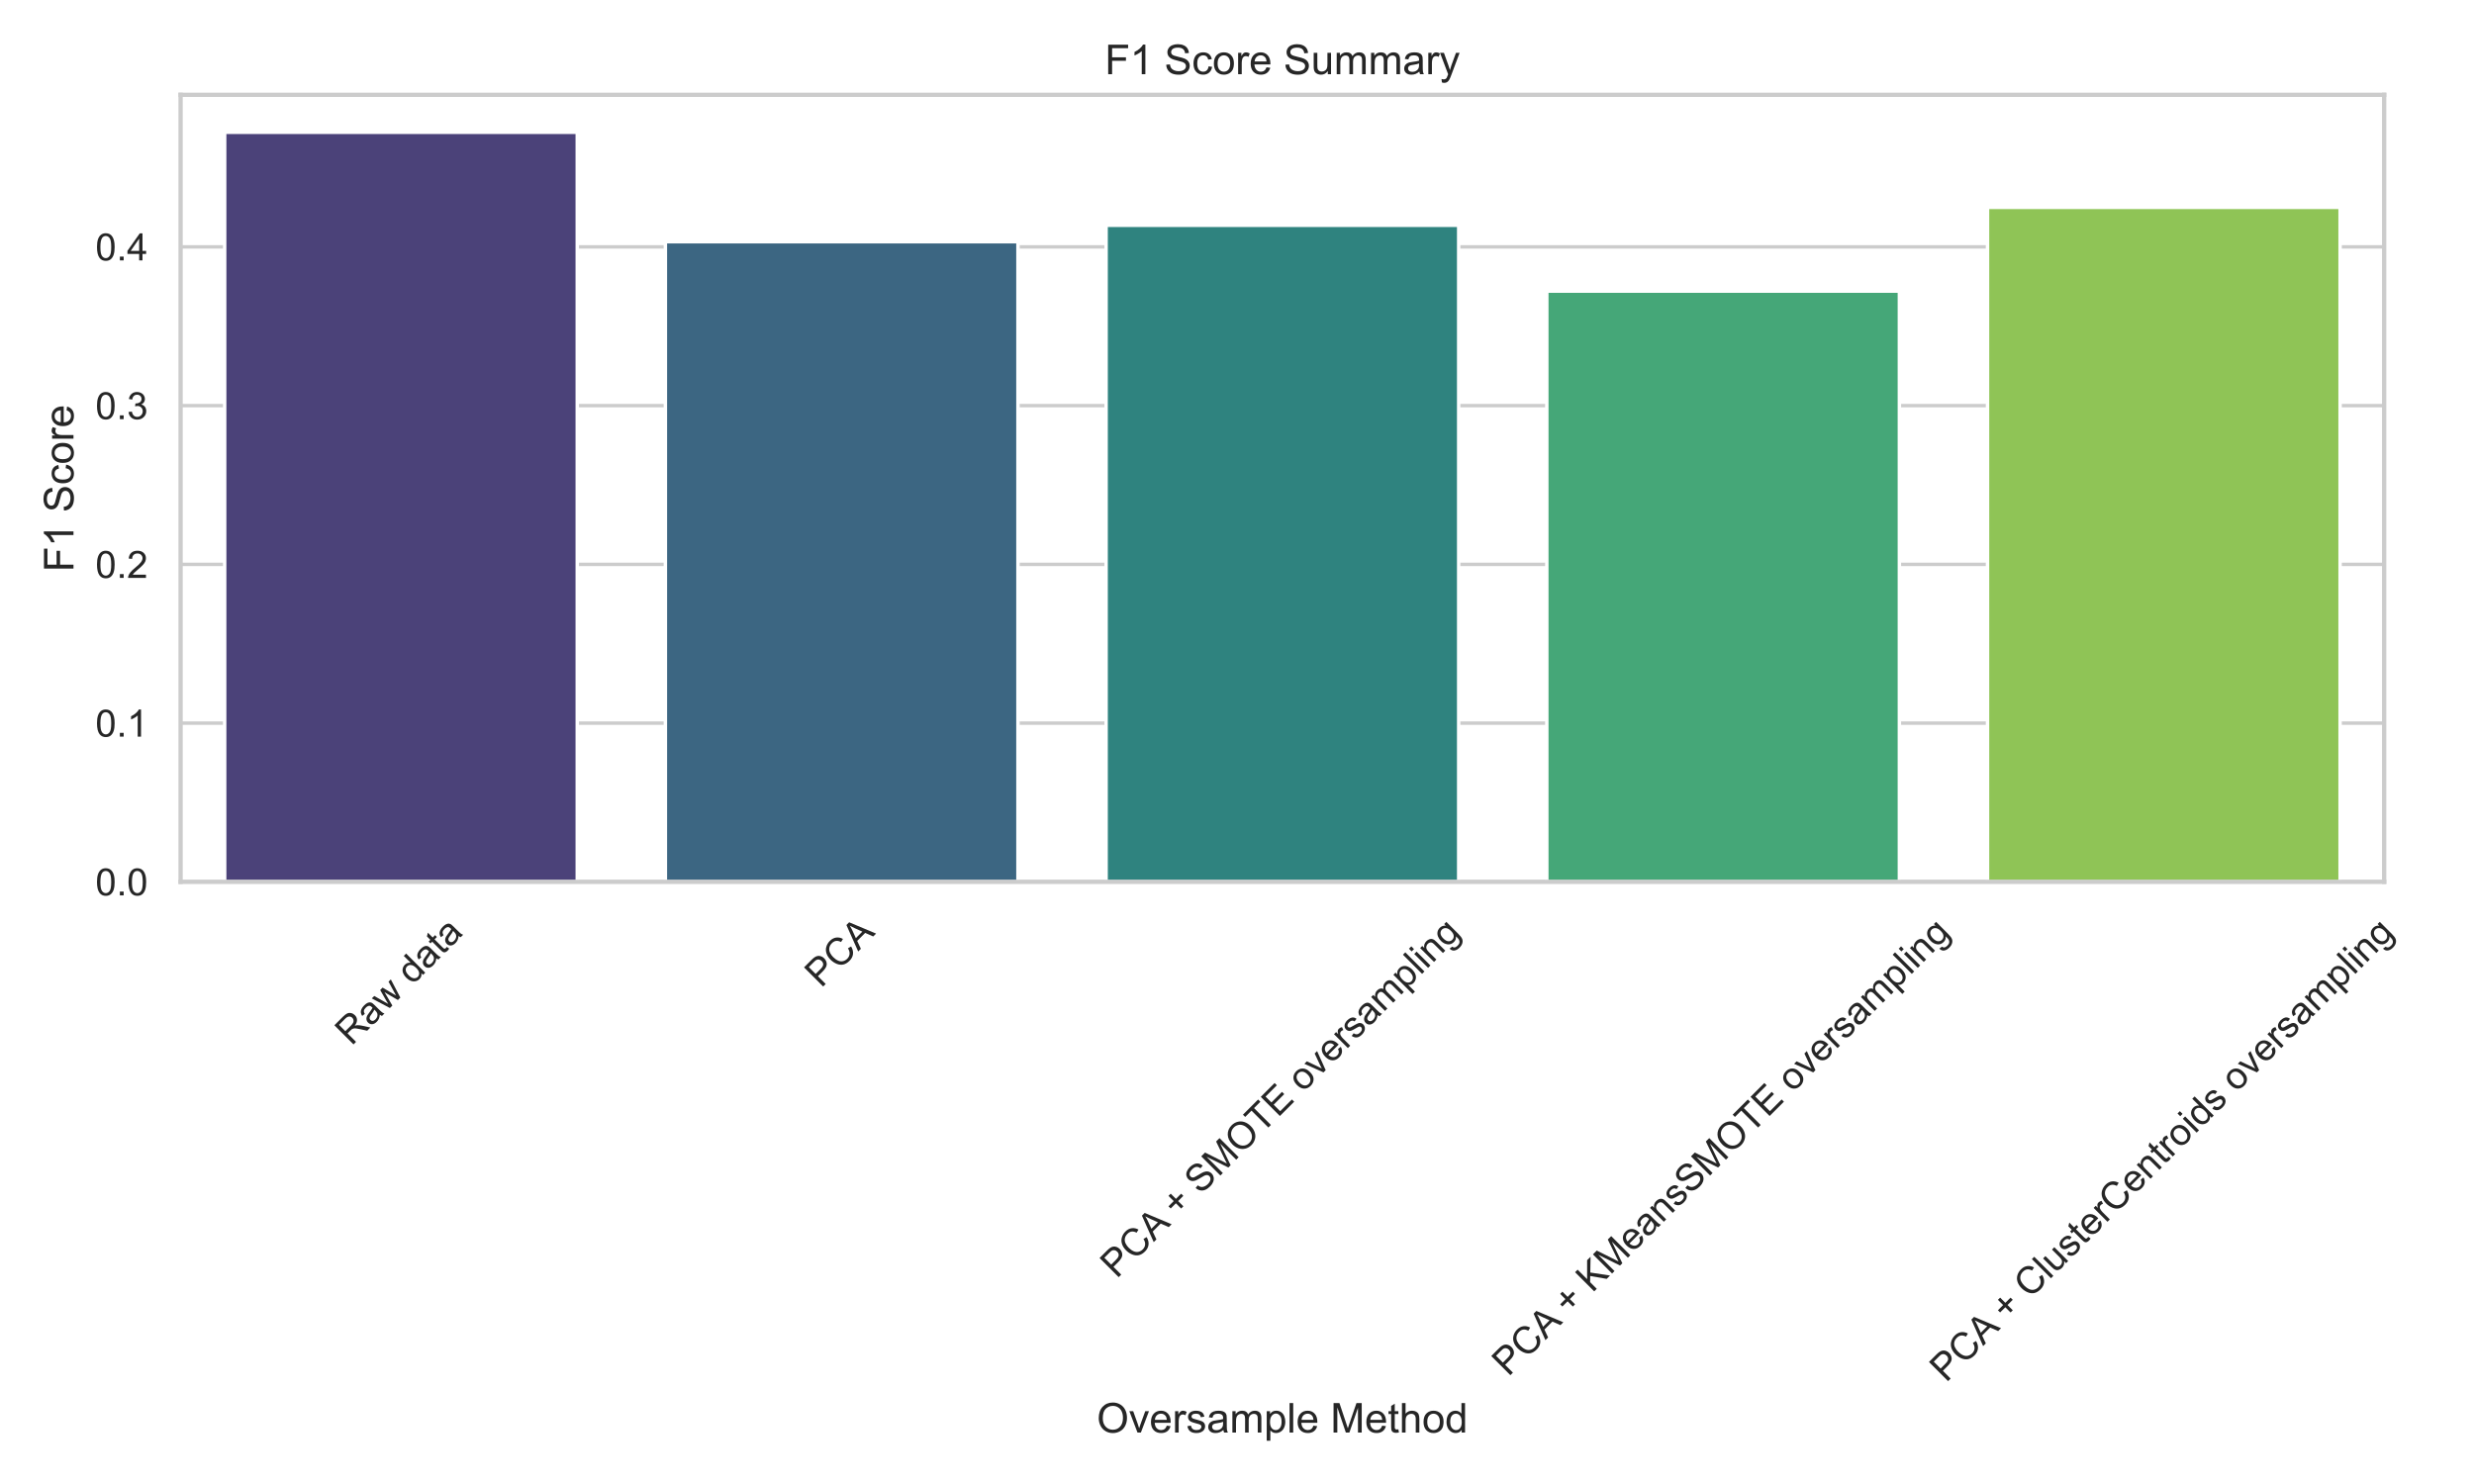
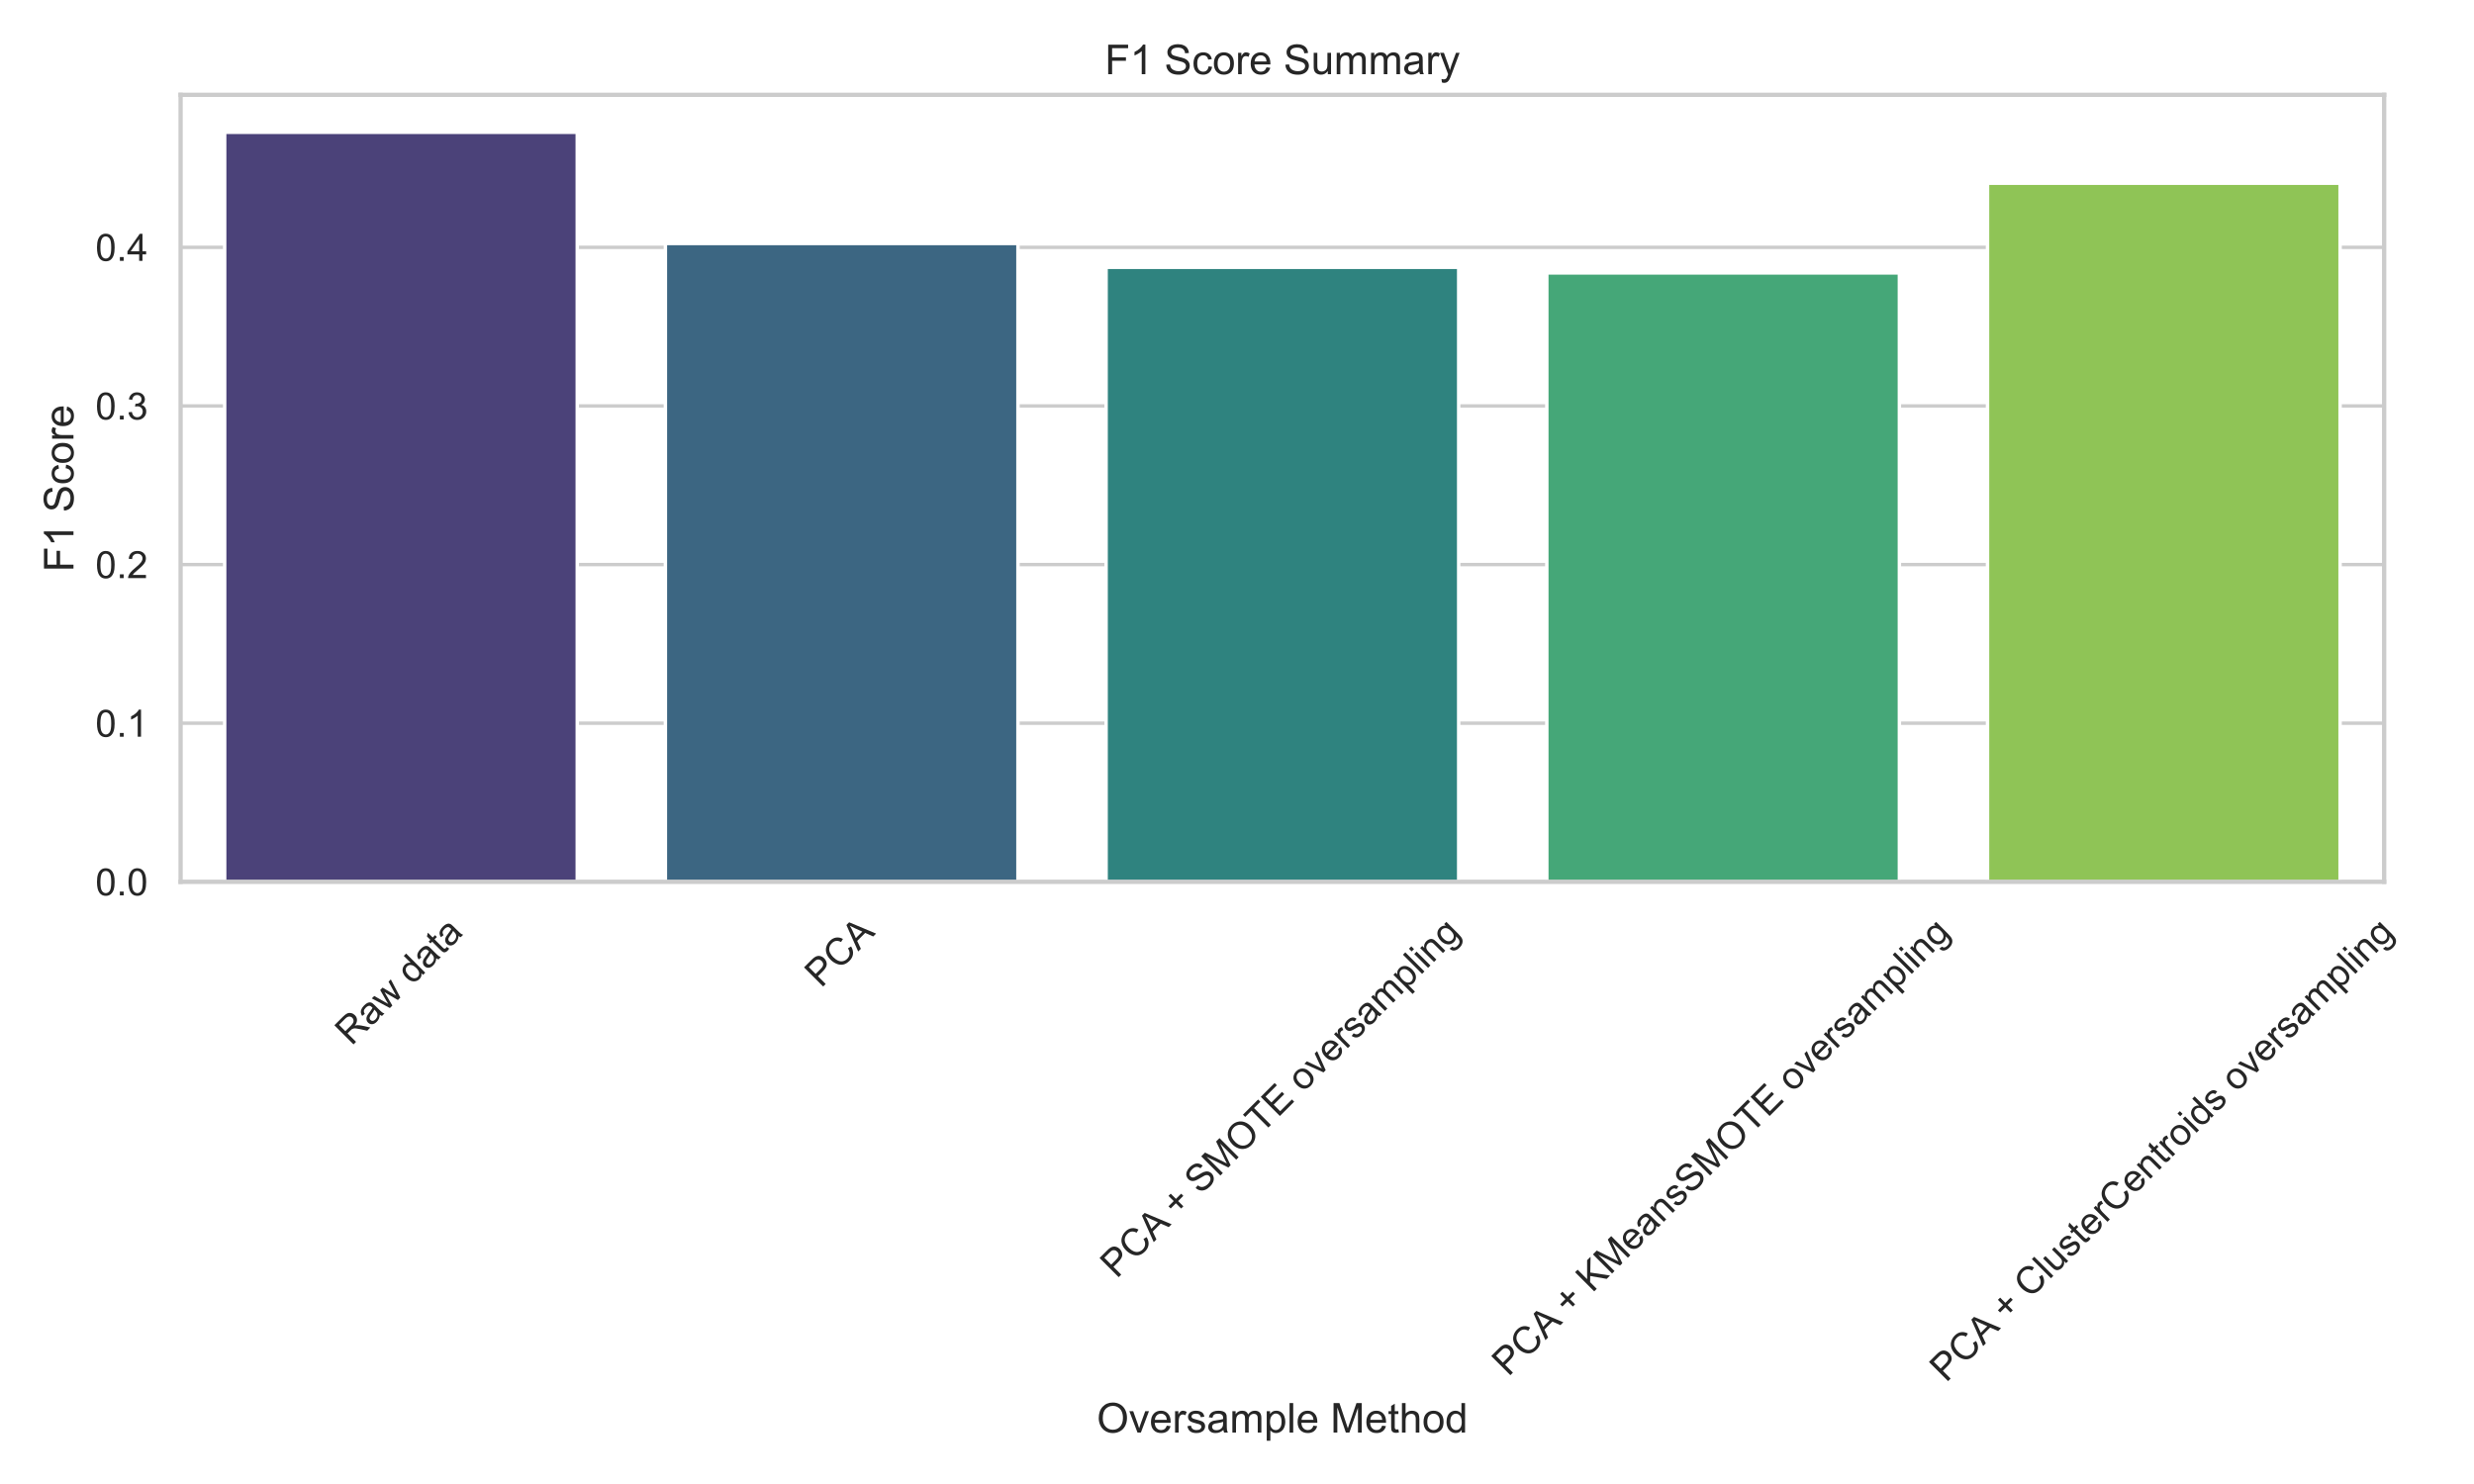
<svg xmlns="http://www.w3.org/2000/svg" xmlns:xlink="http://www.w3.org/1999/xlink" width="720pt" height="432pt" viewBox="0 0 720 432" version="1.1">
  <defs>
    <style type="text/css">*{stroke-linejoin: round; stroke-linecap: butt}</style>
  </defs>
  <g id="figure_1">
    <g id="patch_1">
      <path d="M 0 432  L 720 432  L 720 0  L 0 0  z " style="fill: #ffffff" />
    </g>
    <g id="axes_1">
      <g id="patch_2">
        <path d="M 52.56 256.713  L 693.855 256.713  L 693.855 27.6  L 52.56 27.6  z " style="fill: #ffffff" />
      </g>
      <g id="matplotlib.axis_1">
        <g id="xtick_1">
          <g id="text_1">
            <g style="fill: #262626" transform="translate(102.2713 304.6385) rotate(-45) scale(0.11 -0.11)">
              <defs>
                <path id="ArialMT-52" d="M 503 0  L 503 4581  L 2534 4581  Q 3147 4581 3465 4457  Q 3784 4334 3975 4021  Q 4166 3709 4166 3331  Q 4166 2844 3850 2509  Q 3534 2175 2875 2084  Q 3116 1969 3241 1856  Q 3506 1613 3744 1247  L 4541 0  L 3778 0  L 3172 953  Q 2906 1366 2734 1584  Q 2563 1803 2427 1890  Q 2291 1978 2150 2013  Q 2047 2034 1813 2034  L 1109 2034  L 1109 0  L 503 0  z M 1109 2559  L 2413 2559  Q 2828 2559 3062 2645  Q 3297 2731 3419 2920  Q 3541 3109 3541 3331  Q 3541 3656 3305 3865  Q 3069 4075 2559 4075  L 1109 4075  L 1109 2559  z " transform="scale(0.015625)" />
                <path id="ArialMT-61" d="M 2588 409  Q 2275 144 1986 34  Q 1697 -75 1366 -75  Q 819 -75 525 192  Q 231 459 231 875  Q 231 1119 342 1320  Q 453 1522 633 1644  Q 813 1766 1038 1828  Q 1203 1872 1538 1913  Q 2219 1994 2541 2106  Q 2544 2222 2544 2253  Q 2544 2597 2384 2738  Q 2169 2928 1744 2928  Q 1347 2928 1158 2789  Q 969 2650 878 2297  L 328 2372  Q 403 2725 575 2942  Q 747 3159 1072 3276  Q 1397 3394 1825 3394  Q 2250 3394 2515 3294  Q 2781 3194 2906 3042  Q 3031 2891 3081 2659  Q 3109 2516 3109 2141  L 3109 1391  Q 3109 606 3145 398  Q 3181 191 3288 0  L 2700 0  Q 2613 175 2588 409  z M 2541 1666  Q 2234 1541 1622 1453  Q 1275 1403 1131 1340  Q 988 1278 909 1158  Q 831 1038 831 891  Q 831 666 1001 516  Q 1172 366 1500 366  Q 1825 366 2078 508  Q 2331 650 2450 897  Q 2541 1088 2541 1459  L 2541 1666  z " transform="scale(0.015625)" />
                <path id="ArialMT-77" d="M 1034 0  L 19 3319  L 600 3319  L 1128 1403  L 1325 691  Q 1338 744 1497 1375  L 2025 3319  L 2603 3319  L 3100 1394  L 3266 759  L 3456 1400  L 4025 3319  L 4572 3319  L 3534 0  L 2950 0  L 2422 1988  L 2294 2553  L 1622 0  L 1034 0  z " transform="scale(0.015625)" />
                <path id="ArialMT-20" transform="scale(0.015625)" />
                <path id="ArialMT-64" d="M 2575 0  L 2575 419  Q 2259 -75 1647 -75  Q 1250 -75 917 144  Q 584 363 401 755  Q 219 1147 219 1656  Q 219 2153 384 2558  Q 550 2963 881 3178  Q 1213 3394 1622 3394  Q 1922 3394 2156 3267  Q 2391 3141 2538 2938  L 2538 4581  L 3097 4581  L 3097 0  L 2575 0  z M 797 1656  Q 797 1019 1065 703  Q 1334 388 1700 388  Q 2069 388 2326 689  Q 2584 991 2584 1609  Q 2584 2291 2321 2609  Q 2059 2928 1675 2928  Q 1300 2928 1048 2622  Q 797 2316 797 1656  z " transform="scale(0.015625)" />
                <path id="ArialMT-74" d="M 1650 503  L 1731 6  Q 1494 -44 1306 -44  Q 1000 -44 831 53  Q 663 150 594 308  Q 525 466 525 972  L 525 2881  L 113 2881  L 113 3319  L 525 3319  L 525 4141  L 1084 4478  L 1084 3319  L 1650 3319  L 1650 2881  L 1084 2881  L 1084 941  Q 1084 700 1114 631  Q 1144 563 1211 522  Q 1278 481 1403 481  Q 1497 481 1650 503  z " transform="scale(0.015625)" />
              </defs>
              <use xlink:href="#ArialMT-52" />
              <use xlink:href="#ArialMT-61" x="72.217" />
              <use xlink:href="#ArialMT-77" x="127.832" />
              <use xlink:href="#ArialMT-20" x="200.049" />
              <use xlink:href="#ArialMT-64" x="227.832" />
              <use xlink:href="#ArialMT-61" x="283.447" />
              <use xlink:href="#ArialMT-74" x="339.062" />
              <use xlink:href="#ArialMT-61" x="366.846" />
            </g>
          </g>
        </g>
        <g id="xtick_2">
          <g id="text_2">
            <g style="fill: #262626" transform="translate(238.9622 287.7744) rotate(-45) scale(0.11 -0.11)">
              <defs>
                <path id="ArialMT-50" d="M 494 0  L 494 4581  L 2222 4581  Q 2678 4581 2919 4538  Q 3256 4481 3484 4323  Q 3713 4166 3852 3881  Q 3991 3597 3991 3256  Q 3991 2672 3619 2267  Q 3247 1863 2275 1863  L 1100 1863  L 1100 0  L 494 0  z M 1100 2403  L 2284 2403  Q 2872 2403 3119 2622  Q 3366 2841 3366 3238  Q 3366 3525 3220 3729  Q 3075 3934 2838 4000  Q 2684 4041 2272 4041  L 1100 4041  L 1100 2403  z " transform="scale(0.015625)" />
                <path id="ArialMT-43" d="M 3763 1606  L 4369 1453  Q 4178 706 3683 314  Q 3188 -78 2472 -78  Q 1731 -78 1267 223  Q 803 525 561 1097  Q 319 1669 319 2325  Q 319 3041 592 3573  Q 866 4106 1370 4382  Q 1875 4659 2481 4659  Q 3169 4659 3637 4309  Q 4106 3959 4291 3325  L 3694 3184  Q 3534 3684 3231 3912  Q 2928 4141 2469 4141  Q 1941 4141 1586 3887  Q 1231 3634 1087 3207  Q 944 2781 944 2328  Q 944 1744 1114 1308  Q 1284 872 1643 656  Q 2003 441 2422 441  Q 2931 441 3284 734  Q 3638 1028 3763 1606  z " transform="scale(0.015625)" />
                <path id="ArialMT-41" d="M -9 0  L 1750 4581  L 2403 4581  L 4278 0  L 3588 0  L 3053 1388  L 1138 1388  L 634 0  L -9 0  z M 1313 1881  L 2866 1881  L 2388 3150  Q 2169 3728 2063 4100  Q 1975 3659 1816 3225  L 1313 1881  z " transform="scale(0.015625)" />
              </defs>
              <use xlink:href="#ArialMT-50" />
              <use xlink:href="#ArialMT-43" x="66.699" />
              <use xlink:href="#ArialMT-41" x="138.916" />
            </g>
          </g>
        </g>
        <g id="xtick_3">
          <g id="text_3">
            <g style="fill: #262626" transform="translate(324.9705 372.3839) rotate(-45) scale(0.11 -0.11)">
              <defs>
                <path id="ArialMT-2b" d="M 1603 741  L 1603 1997  L 356 1997  L 356 2522  L 1603 2522  L 1603 3769  L 2134 3769  L 2134 2522  L 3381 2522  L 3381 1997  L 2134 1997  L 2134 741  L 1603 741  z " transform="scale(0.015625)" />
                <path id="ArialMT-53" d="M 288 1472  L 859 1522  Q 900 1178 1048 958  Q 1197 738 1509 602  Q 1822 466 2213 466  Q 2559 466 2825 569  Q 3091 672 3220 851  Q 3350 1031 3350 1244  Q 3350 1459 3225 1620  Q 3100 1781 2813 1891  Q 2628 1963 1997 2114  Q 1366 2266 1113 2400  Q 784 2572 623 2826  Q 463 3081 463 3397  Q 463 3744 659 4045  Q 856 4347 1234 4503  Q 1613 4659 2075 4659  Q 2584 4659 2973 4495  Q 3363 4331 3572 4012  Q 3781 3694 3797 3291  L 3216 3247  Q 3169 3681 2898 3903  Q 2628 4125 2100 4125  Q 1550 4125 1298 3923  Q 1047 3722 1047 3438  Q 1047 3191 1225 3031  Q 1400 2872 2139 2705  Q 2878 2538 3153 2413  Q 3553 2228 3743 1945  Q 3934 1663 3934 1294  Q 3934 928 3725 604  Q 3516 281 3123 101  Q 2731 -78 2241 -78  Q 1619 -78 1198 103  Q 778 284 539 648  Q 300 1013 288 1472  z " transform="scale(0.015625)" />
                <path id="ArialMT-4d" d="M 475 0  L 475 4581  L 1388 4581  L 2472 1338  Q 2622 884 2691 659  Q 2769 909 2934 1394  L 4031 4581  L 4847 4581  L 4847 0  L 4263 0  L 4263 3834  L 2931 0  L 2384 0  L 1059 3900  L 1059 0  L 475 0  z " transform="scale(0.015625)" />
                <path id="ArialMT-4f" d="M 309 2231  Q 309 3372 921 4017  Q 1534 4663 2503 4663  Q 3138 4663 3647 4359  Q 4156 4056 4423 3514  Q 4691 2972 4691 2284  Q 4691 1588 4409 1038  Q 4128 488 3612 205  Q 3097 -78 2500 -78  Q 1853 -78 1343 234  Q 834 547 571 1087  Q 309 1628 309 2231  z M 934 2222  Q 934 1394 1379 917  Q 1825 441 2497 441  Q 3181 441 3623 922  Q 4066 1403 4066 2288  Q 4066 2847 3877 3264  Q 3688 3681 3323 3911  Q 2959 4141 2506 4141  Q 1863 4141 1398 3698  Q 934 3256 934 2222  z " transform="scale(0.015625)" />
                <path id="ArialMT-54" d="M 1659 0  L 1659 4041  L 150 4041  L 150 4581  L 3781 4581  L 3781 4041  L 2266 4041  L 2266 0  L 1659 0  z " transform="scale(0.015625)" />
                <path id="ArialMT-45" d="M 506 0  L 506 4581  L 3819 4581  L 3819 4041  L 1113 4041  L 1113 2638  L 3647 2638  L 3647 2100  L 1113 2100  L 1113 541  L 3925 541  L 3925 0  L 506 0  z " transform="scale(0.015625)" />
                <path id="ArialMT-6f" d="M 213 1659  Q 213 2581 725 3025  Q 1153 3394 1769 3394  Q 2453 3394 2887 2945  Q 3322 2497 3322 1706  Q 3322 1066 3130 698  Q 2938 331 2570 128  Q 2203 -75 1769 -75  Q 1072 -75 642 372  Q 213 819 213 1659  z M 791 1659  Q 791 1022 1069 705  Q 1347 388 1769 388  Q 2188 388 2466 706  Q 2744 1025 2744 1678  Q 2744 2294 2464 2611  Q 2184 2928 1769 2928  Q 1347 2928 1069 2612  Q 791 2297 791 1659  z " transform="scale(0.015625)" />
                <path id="ArialMT-76" d="M 1344 0  L 81 3319  L 675 3319  L 1388 1331  Q 1503 1009 1600 663  Q 1675 925 1809 1294  L 2547 3319  L 3125 3319  L 1869 0  L 1344 0  z " transform="scale(0.015625)" />
                <path id="ArialMT-65" d="M 2694 1069  L 3275 997  Q 3138 488 2766 206  Q 2394 -75 1816 -75  Q 1088 -75 661 373  Q 234 822 234 1631  Q 234 2469 665 2931  Q 1097 3394 1784 3394  Q 2450 3394 2872 2941  Q 3294 2488 3294 1666  Q 3294 1616 3291 1516  L 816 1516  Q 847 969 1125 678  Q 1403 388 1819 388  Q 2128 388 2347 550  Q 2566 713 2694 1069  z M 847 1978  L 2700 1978  Q 2663 2397 2488 2606  Q 2219 2931 1791 2931  Q 1403 2931 1139 2672  Q 875 2413 847 1978  z " transform="scale(0.015625)" />
                <path id="ArialMT-72" d="M 416 0  L 416 3319  L 922 3319  L 922 2816  Q 1116 3169 1280 3281  Q 1444 3394 1641 3394  Q 1925 3394 2219 3213  L 2025 2691  Q 1819 2813 1613 2813  Q 1428 2813 1281 2702  Q 1134 2591 1072 2394  Q 978 2094 978 1738  L 978 0  L 416 0  z " transform="scale(0.015625)" />
                <path id="ArialMT-73" d="M 197 991  L 753 1078  Q 800 744 1014 566  Q 1228 388 1613 388  Q 2000 388 2187 545  Q 2375 703 2375 916  Q 2375 1106 2209 1216  Q 2094 1291 1634 1406  Q 1016 1563 777 1677  Q 538 1791 414 1992  Q 291 2194 291 2438  Q 291 2659 392 2848  Q 494 3038 669 3163  Q 800 3259 1026 3326  Q 1253 3394 1513 3394  Q 1903 3394 2198 3281  Q 2494 3169 2634 2976  Q 2775 2784 2828 2463  L 2278 2388  Q 2241 2644 2061 2787  Q 1881 2931 1553 2931  Q 1166 2931 1000 2803  Q 834 2675 834 2503  Q 834 2394 903 2306  Q 972 2216 1119 2156  Q 1203 2125 1616 2013  Q 2213 1853 2448 1751  Q 2684 1650 2818 1456  Q 2953 1263 2953 975  Q 2953 694 2789 445  Q 2625 197 2315 61  Q 2006 -75 1616 -75  Q 969 -75 630 194  Q 291 463 197 991  z " transform="scale(0.015625)" />
                <path id="ArialMT-6d" d="M 422 0  L 422 3319  L 925 3319  L 925 2853  Q 1081 3097 1340 3245  Q 1600 3394 1931 3394  Q 2300 3394 2536 3241  Q 2772 3088 2869 2813  Q 3263 3394 3894 3394  Q 4388 3394 4653 3120  Q 4919 2847 4919 2278  L 4919 0  L 4359 0  L 4359 2091  Q 4359 2428 4304 2576  Q 4250 2725 4106 2815  Q 3963 2906 3769 2906  Q 3419 2906 3187 2673  Q 2956 2441 2956 1928  L 2956 0  L 2394 0  L 2394 2156  Q 2394 2531 2256 2718  Q 2119 2906 1806 2906  Q 1569 2906 1367 2781  Q 1166 2656 1075 2415  Q 984 2175 984 1722  L 984 0  L 422 0  z " transform="scale(0.015625)" />
                <path id="ArialMT-70" d="M 422 -1272  L 422 3319  L 934 3319  L 934 2888  Q 1116 3141 1344 3267  Q 1572 3394 1897 3394  Q 2322 3394 2647 3175  Q 2972 2956 3137 2557  Q 3303 2159 3303 1684  Q 3303 1175 3120 767  Q 2938 359 2589 142  Q 2241 -75 1856 -75  Q 1575 -75 1351 44  Q 1128 163 984 344  L 984 -1272  L 422 -1272  z M 931 1641  Q 931 1000 1190 694  Q 1450 388 1819 388  Q 2194 388 2461 705  Q 2728 1022 2728 1688  Q 2728 2322 2467 2637  Q 2206 2953 1844 2953  Q 1484 2953 1207 2617  Q 931 2281 931 1641  z " transform="scale(0.015625)" />
                <path id="ArialMT-6c" d="M 409 0  L 409 4581  L 972 4581  L 972 0  L 409 0  z " transform="scale(0.015625)" />
                <path id="ArialMT-69" d="M 425 3934  L 425 4581  L 988 4581  L 988 3934  L 425 3934  z M 425 0  L 425 3319  L 988 3319  L 988 0  L 425 0  z " transform="scale(0.015625)" />
                <path id="ArialMT-6e" d="M 422 0  L 422 3319  L 928 3319  L 928 2847  Q 1294 3394 1984 3394  Q 2284 3394 2536 3286  Q 2788 3178 2913 3003  Q 3038 2828 3088 2588  Q 3119 2431 3119 2041  L 3119 0  L 2556 0  L 2556 2019  Q 2556 2363 2490 2533  Q 2425 2703 2258 2804  Q 2091 2906 1866 2906  Q 1506 2906 1245 2678  Q 984 2450 984 1813  L 984 0  L 422 0  z " transform="scale(0.015625)" />
                <path id="ArialMT-67" d="M 319 -275  L 866 -356  Q 900 -609 1056 -725  Q 1266 -881 1628 -881  Q 2019 -881 2231 -725  Q 2444 -569 2519 -288  Q 2563 -116 2559 434  Q 2191 0 1641 0  Q 956 0 581 494  Q 206 988 206 1678  Q 206 2153 378 2554  Q 550 2956 876 3175  Q 1203 3394 1644 3394  Q 2231 3394 2613 2919  L 2613 3319  L 3131 3319  L 3131 450  Q 3131 -325 2973 -648  Q 2816 -972 2473 -1159  Q 2131 -1347 1631 -1347  Q 1038 -1347 672 -1080  Q 306 -813 319 -275  z M 784 1719  Q 784 1066 1043 766  Q 1303 466 1694 466  Q 2081 466 2343 764  Q 2606 1063 2606 1700  Q 2606 2309 2336 2618  Q 2066 2928 1684 2928  Q 1309 2928 1046 2623  Q 784 2319 784 1719  z " transform="scale(0.015625)" />
              </defs>
              <use xlink:href="#ArialMT-50" />
              <use xlink:href="#ArialMT-43" x="66.699" />
              <use xlink:href="#ArialMT-41" x="138.916" />
              <use xlink:href="#ArialMT-20" x="200.115" />
              <use xlink:href="#ArialMT-2b" x="227.898" />
              <use xlink:href="#ArialMT-20" x="286.297" />
              <use xlink:href="#ArialMT-53" x="314.08" />
              <use xlink:href="#ArialMT-4d" x="380.779" />
              <use xlink:href="#ArialMT-4f" x="464.08" />
              <use xlink:href="#ArialMT-54" x="541.863" />
              <use xlink:href="#ArialMT-45" x="602.947" />
              <use xlink:href="#ArialMT-20" x="669.646" />
              <use xlink:href="#ArialMT-6f" x="697.43" />
              <use xlink:href="#ArialMT-76" x="753.045" />
              <use xlink:href="#ArialMT-65" x="803.045" />
              <use xlink:href="#ArialMT-72" x="858.66" />
              <use xlink:href="#ArialMT-73" x="891.961" />
              <use xlink:href="#ArialMT-61" x="941.961" />
              <use xlink:href="#ArialMT-6d" x="997.576" />
              <use xlink:href="#ArialMT-70" x="1080.877" />
              <use xlink:href="#ArialMT-6c" x="1136.492" />
              <use xlink:href="#ArialMT-69" x="1158.709" />
              <use xlink:href="#ArialMT-6e" x="1180.926" />
              <use xlink:href="#ArialMT-67" x="1236.541" />
            </g>
          </g>
        </g>
        <g id="xtick_4">
          <g id="text_4">
            <g style="fill: #262626" transform="translate(438.9632 400.9165) rotate(-45) scale(0.11 -0.11)">
              <defs>
                <path id="ArialMT-4b" d="M 469 0  L 469 4581  L 1075 4581  L 1075 2309  L 3350 4581  L 4172 4581  L 2250 2725  L 4256 0  L 3456 0  L 1825 2319  L 1075 1588  L 1075 0  L 469 0  z " transform="scale(0.015625)" />
              </defs>
              <use xlink:href="#ArialMT-50" />
              <use xlink:href="#ArialMT-43" x="66.699" />
              <use xlink:href="#ArialMT-41" x="138.916" />
              <use xlink:href="#ArialMT-20" x="200.115" />
              <use xlink:href="#ArialMT-2b" x="227.898" />
              <use xlink:href="#ArialMT-20" x="286.297" />
              <use xlink:href="#ArialMT-4b" x="314.08" />
              <use xlink:href="#ArialMT-4d" x="380.779" />
              <use xlink:href="#ArialMT-65" x="464.08" />
              <use xlink:href="#ArialMT-61" x="519.695" />
              <use xlink:href="#ArialMT-6e" x="575.311" />
              <use xlink:href="#ArialMT-73" x="630.926" />
              <use xlink:href="#ArialMT-53" x="680.926" />
              <use xlink:href="#ArialMT-4d" x="747.625" />
              <use xlink:href="#ArialMT-4f" x="830.926" />
              <use xlink:href="#ArialMT-54" x="908.709" />
              <use xlink:href="#ArialMT-45" x="969.793" />
              <use xlink:href="#ArialMT-20" x="1036.492" />
              <use xlink:href="#ArialMT-6f" x="1064.275" />
              <use xlink:href="#ArialMT-76" x="1119.891" />
              <use xlink:href="#ArialMT-65" x="1169.891" />
              <use xlink:href="#ArialMT-72" x="1225.506" />
              <use xlink:href="#ArialMT-73" x="1258.807" />
              <use xlink:href="#ArialMT-61" x="1308.807" />
              <use xlink:href="#ArialMT-6d" x="1364.422" />
              <use xlink:href="#ArialMT-70" x="1447.723" />
              <use xlink:href="#ArialMT-6c" x="1503.338" />
              <use xlink:href="#ArialMT-69" x="1525.555" />
              <use xlink:href="#ArialMT-6e" x="1547.771" />
              <use xlink:href="#ArialMT-67" x="1603.387" />
            </g>
          </g>
        </g>
        <g id="xtick_5">
          <g id="text_5">
            <g style="fill: #262626" transform="translate(566.3525 402.6459) rotate(-45) scale(0.11 -0.11)">
              <defs>
                <path id="ArialMT-75" d="M 2597 0  L 2597 488  Q 2209 -75 1544 -75  Q 1250 -75 995 37  Q 741 150 617 320  Q 494 491 444 738  Q 409 903 409 1263  L 409 3319  L 972 3319  L 972 1478  Q 972 1038 1006 884  Q 1059 663 1231 536  Q 1403 409 1656 409  Q 1909 409 2131 539  Q 2353 669 2445 892  Q 2538 1116 2538 1541  L 2538 3319  L 3100 3319  L 3100 0  L 2597 0  z " transform="scale(0.015625)" />
              </defs>
              <use xlink:href="#ArialMT-50" />
              <use xlink:href="#ArialMT-43" x="66.699" />
              <use xlink:href="#ArialMT-41" x="138.916" />
              <use xlink:href="#ArialMT-20" x="200.115" />
              <use xlink:href="#ArialMT-2b" x="227.898" />
              <use xlink:href="#ArialMT-20" x="286.297" />
              <use xlink:href="#ArialMT-43" x="314.08" />
              <use xlink:href="#ArialMT-6c" x="386.297" />
              <use xlink:href="#ArialMT-75" x="408.514" />
              <use xlink:href="#ArialMT-73" x="464.129" />
              <use xlink:href="#ArialMT-74" x="514.129" />
              <use xlink:href="#ArialMT-65" x="541.912" />
              <use xlink:href="#ArialMT-72" x="597.527" />
              <use xlink:href="#ArialMT-43" x="630.828" />
              <use xlink:href="#ArialMT-65" x="703.045" />
              <use xlink:href="#ArialMT-6e" x="758.66" />
              <use xlink:href="#ArialMT-74" x="814.275" />
              <use xlink:href="#ArialMT-72" x="842.059" />
              <use xlink:href="#ArialMT-6f" x="875.359" />
              <use xlink:href="#ArialMT-69" x="930.975" />
              <use xlink:href="#ArialMT-64" x="953.191" />
              <use xlink:href="#ArialMT-73" x="1008.807" />
              <use xlink:href="#ArialMT-20" x="1058.807" />
              <use xlink:href="#ArialMT-6f" x="1086.59" />
              <use xlink:href="#ArialMT-76" x="1142.205" />
              <use xlink:href="#ArialMT-65" x="1192.205" />
              <use xlink:href="#ArialMT-72" x="1247.82" />
              <use xlink:href="#ArialMT-73" x="1281.121" />
              <use xlink:href="#ArialMT-61" x="1331.121" />
              <use xlink:href="#ArialMT-6d" x="1386.736" />
              <use xlink:href="#ArialMT-70" x="1470.037" />
              <use xlink:href="#ArialMT-6c" x="1525.652" />
              <use xlink:href="#ArialMT-69" x="1547.869" />
              <use xlink:href="#ArialMT-6e" x="1570.086" />
              <use xlink:href="#ArialMT-67" x="1625.701" />
            </g>
          </g>
        </g>
        <g id="text_6">
          <g style="fill: #262626" transform="translate(319.1876 417.0261) scale(0.12 -0.12)">
            <defs>
              <path id="ArialMT-68" d="M 422 0  L 422 4581  L 984 4581  L 984 2938  Q 1378 3394 1978 3394  Q 2347 3394 2619 3248  Q 2891 3103 3008 2847  Q 3125 2591 3125 2103  L 3125 0  L 2563 0  L 2563 2103  Q 2563 2525 2380 2717  Q 2197 2909 1863 2909  Q 1613 2909 1392 2779  Q 1172 2650 1078 2428  Q 984 2206 984 1816  L 984 0  L 422 0  z " transform="scale(0.015625)" />
            </defs>
            <use xlink:href="#ArialMT-4f" />
            <use xlink:href="#ArialMT-76" x="77.783" />
            <use xlink:href="#ArialMT-65" x="127.783" />
            <use xlink:href="#ArialMT-72" x="183.398" />
            <use xlink:href="#ArialMT-73" x="216.699" />
            <use xlink:href="#ArialMT-61" x="266.699" />
            <use xlink:href="#ArialMT-6d" x="322.314" />
            <use xlink:href="#ArialMT-70" x="405.615" />
            <use xlink:href="#ArialMT-6c" x="461.23" />
            <use xlink:href="#ArialMT-65" x="483.447" />
            <use xlink:href="#ArialMT-20" x="539.062" />
            <use xlink:href="#ArialMT-4d" x="566.846" />
            <use xlink:href="#ArialMT-65" x="650.146" />
            <use xlink:href="#ArialMT-74" x="705.762" />
            <use xlink:href="#ArialMT-68" x="733.545" />
            <use xlink:href="#ArialMT-6f" x="789.16" />
            <use xlink:href="#ArialMT-64" x="844.775" />
          </g>
        </g>
      </g>
      <g id="matplotlib.axis_2">
        <g id="ytick_1">
          <g id="line2d_1">
-             <path d="M 52.56 256.713  L 693.855 256.713  " clip-path="url(#pdc80b872c2)" style="fill: none; stroke: #cccccc; stroke-linecap: round" />
+             <path d="M 52.56 256.713  L 693.855 256.713  " clip-path="url(#p240bb3df3a)" style="fill: none; stroke: #cccccc; stroke-linecap: round" />
          </g>
          <g id="text_7">
            <g style="fill: #262626" transform="translate(27.77 260.6499) scale(0.11 -0.11)">
              <defs>
                <path id="ArialMT-30" d="M 266 2259  Q 266 3072 433 3567  Q 600 4063 929 4331  Q 1259 4600 1759 4600  Q 2128 4600 2406 4451  Q 2684 4303 2865 4023  Q 3047 3744 3150 3342  Q 3253 2941 3253 2259  Q 3253 1453 3087 958  Q 2922 463 2592 192  Q 2263 -78 1759 -78  Q 1097 -78 719 397  Q 266 969 266 2259  z M 844 2259  Q 844 1131 1108 757  Q 1372 384 1759 384  Q 2147 384 2411 759  Q 2675 1134 2675 2259  Q 2675 3391 2411 3762  Q 2147 4134 1753 4134  Q 1366 4134 1134 3806  Q 844 3388 844 2259  z " transform="scale(0.015625)" />
                <path id="ArialMT-2e" d="M 581 0  L 581 641  L 1222 641  L 1222 0  L 581 0  z " transform="scale(0.015625)" />
              </defs>
              <use xlink:href="#ArialMT-30" />
              <use xlink:href="#ArialMT-2e" x="55.615" />
              <use xlink:href="#ArialMT-30" x="83.398" />
            </g>
          </g>
        </g>
        <g id="ytick_2">
          <g id="line2d_2">
-             <path d="M 52.56 210.501  L 693.855 210.501  " clip-path="url(#pdc80b872c2)" style="fill: none; stroke: #cccccc; stroke-linecap: round" />
+             <path d="M 52.56 210.534  L 693.855 210.534  " clip-path="url(#p240bb3df3a)" style="fill: none; stroke: #cccccc; stroke-linecap: round" />
          </g>
          <g id="text_8">
-             <g style="fill: #262626" transform="translate(27.77 214.4379) scale(0.11 -0.11)">
+             <g style="fill: #262626" transform="translate(27.77 214.4703) scale(0.11 -0.11)">
              <defs>
                <path id="ArialMT-31" d="M 2384 0  L 1822 0  L 1822 3584  Q 1619 3391 1289 3197  Q 959 3003 697 2906  L 697 3450  Q 1169 3672 1522 3987  Q 1875 4303 2022 4600  L 2384 4600  L 2384 0  z " transform="scale(0.015625)" />
              </defs>
              <use xlink:href="#ArialMT-30" />
              <use xlink:href="#ArialMT-2e" x="55.615" />
              <use xlink:href="#ArialMT-31" x="83.398" />
            </g>
          </g>
        </g>
        <g id="ytick_3">
          <g id="line2d_3">
-             <path d="M 52.56 164.289  L 693.855 164.289  " clip-path="url(#pdc80b872c2)" style="fill: none; stroke: #cccccc; stroke-linecap: round" />
+             <path d="M 52.56 164.354  L 693.855 164.354  " clip-path="url(#p240bb3df3a)" style="fill: none; stroke: #cccccc; stroke-linecap: round" />
          </g>
          <g id="text_9">
-             <g style="fill: #262626" transform="translate(27.77 168.2259) scale(0.11 -0.11)">
+             <g style="fill: #262626" transform="translate(27.77 168.2908) scale(0.11 -0.11)">
              <defs>
                <path id="ArialMT-32" d="M 3222 541  L 3222 0  L 194 0  Q 188 203 259 391  Q 375 700 629 1000  Q 884 1300 1366 1694  Q 2113 2306 2375 2664  Q 2638 3022 2638 3341  Q 2638 3675 2398 3904  Q 2159 4134 1775 4134  Q 1369 4134 1125 3890  Q 881 3647 878 3216  L 300 3275  Q 359 3922 746 4261  Q 1134 4600 1788 4600  Q 2447 4600 2831 4234  Q 3216 3869 3216 3328  Q 3216 3053 3103 2787  Q 2991 2522 2730 2228  Q 2469 1934 1863 1422  Q 1356 997 1212 845  Q 1069 694 975 541  L 3222 541  z " transform="scale(0.015625)" />
              </defs>
              <use xlink:href="#ArialMT-30" />
              <use xlink:href="#ArialMT-2e" x="55.615" />
              <use xlink:href="#ArialMT-32" x="83.398" />
            </g>
          </g>
        </g>
        <g id="ytick_4">
          <g id="line2d_4">
-             <path d="M 52.56 118.077  L 693.855 118.077  " clip-path="url(#pdc80b872c2)" style="fill: none; stroke: #cccccc; stroke-linecap: round" />
+             <path d="M 52.56 118.174  L 693.855 118.174  " clip-path="url(#p240bb3df3a)" style="fill: none; stroke: #cccccc; stroke-linecap: round" />
          </g>
          <g id="text_10">
-             <g style="fill: #262626" transform="translate(27.77 122.0139) scale(0.11 -0.11)">
+             <g style="fill: #262626" transform="translate(27.77 122.1112) scale(0.11 -0.11)">
              <defs>
                <path id="ArialMT-33" d="M 269 1209  L 831 1284  Q 928 806 1161 595  Q 1394 384 1728 384  Q 2125 384 2398 659  Q 2672 934 2672 1341  Q 2672 1728 2419 1979  Q 2166 2231 1775 2231  Q 1616 2231 1378 2169  L 1441 2663  Q 1497 2656 1531 2656  Q 1891 2656 2178 2843  Q 2466 3031 2466 3422  Q 2466 3731 2256 3934  Q 2047 4138 1716 4138  Q 1388 4138 1169 3931  Q 950 3725 888 3313  L 325 3413  Q 428 3978 793 4289  Q 1159 4600 1703 4600  Q 2078 4600 2393 4439  Q 2709 4278 2876 4000  Q 3044 3722 3044 3409  Q 3044 3113 2884 2869  Q 2725 2625 2413 2481  Q 2819 2388 3044 2092  Q 3269 1797 3269 1353  Q 3269 753 2831 336  Q 2394 -81 1725 -81  Q 1122 -81 723 278  Q 325 638 269 1209  z " transform="scale(0.015625)" />
              </defs>
              <use xlink:href="#ArialMT-30" />
              <use xlink:href="#ArialMT-2e" x="55.615" />
              <use xlink:href="#ArialMT-33" x="83.398" />
            </g>
          </g>
        </g>
        <g id="ytick_5">
          <g id="line2d_5">
-             <path d="M 52.56 71.865  L 693.855 71.865  " clip-path="url(#pdc80b872c2)" style="fill: none; stroke: #cccccc; stroke-linecap: round" />
+             <path d="M 52.56 71.995  L 693.855 71.995  " clip-path="url(#p240bb3df3a)" style="fill: none; stroke: #cccccc; stroke-linecap: round" />
          </g>
          <g id="text_11">
-             <g style="fill: #262626" transform="translate(27.77 75.80187) scale(0.11 -0.11)">
+             <g style="fill: #262626" transform="translate(27.77 75.93171) scale(0.11 -0.11)">
              <defs>
                <path id="ArialMT-34" d="M 2069 0  L 2069 1097  L 81 1097  L 81 1613  L 2172 4581  L 2631 4581  L 2631 1613  L 3250 1613  L 3250 1097  L 2631 1097  L 2631 0  L 2069 0  z M 2069 1613  L 2069 3678  L 634 1613  L 2069 1613  z " transform="scale(0.015625)" />
              </defs>
              <use xlink:href="#ArialMT-30" />
              <use xlink:href="#ArialMT-2e" x="55.615" />
              <use xlink:href="#ArialMT-34" x="83.398" />
            </g>
          </g>
        </g>
        <g id="text_12">
          <g style="fill: #262626" transform="translate(21.385 166.4978) rotate(-90) scale(0.12 -0.12)">
            <defs>
              <path id="ArialMT-46" d="M 525 0  L 525 4581  L 3616 4581  L 3616 4041  L 1131 4041  L 1131 2622  L 3281 2622  L 3281 2081  L 1131 2081  L 1131 0  L 525 0  z " transform="scale(0.015625)" />
              <path id="ArialMT-63" d="M 2588 1216  L 3141 1144  Q 3050 572 2676 248  Q 2303 -75 1759 -75  Q 1078 -75 664 370  Q 250 816 250 1647  Q 250 2184 428 2587  Q 606 2991 970 3192  Q 1334 3394 1763 3394  Q 2303 3394 2647 3120  Q 2991 2847 3088 2344  L 2541 2259  Q 2463 2594 2264 2762  Q 2066 2931 1784 2931  Q 1359 2931 1093 2626  Q 828 2322 828 1663  Q 828 994 1084 691  Q 1341 388 1753 388  Q 2084 388 2306 591  Q 2528 794 2588 1216  z " transform="scale(0.015625)" />
            </defs>
            <use xlink:href="#ArialMT-46" />
            <use xlink:href="#ArialMT-31" x="61.084" />
            <use xlink:href="#ArialMT-20" x="116.699" />
            <use xlink:href="#ArialMT-53" x="144.482" />
            <use xlink:href="#ArialMT-63" x="211.182" />
            <use xlink:href="#ArialMT-6f" x="261.182" />
            <use xlink:href="#ArialMT-72" x="316.797" />
            <use xlink:href="#ArialMT-65" x="350.098" />
          </g>
        </g>
      </g>
      <g id="patch_3">
-         <path d="M 65.386 256.713  L 167.993 256.713  L 167.993 38.51  L 65.386 38.51  z " clip-path="url(#pdc80b872c2)" style="fill: #4b4279; stroke: #ffffff; stroke-linejoin: miter" />
+         <path d="M 65.386 256.713  L 167.993 256.713  L 167.993 38.51  L 65.386 38.51  z " clip-path="url(#p240bb3df3a)" style="fill: #4b4279; stroke: #ffffff; stroke-linejoin: miter" />
      </g>
      <g id="patch_4">
-         <path d="M 193.645 256.713  L 296.252 256.713  L 296.252 70.363  L 193.645 70.363  z " clip-path="url(#pdc80b872c2)" style="fill: #3c6682; stroke: #ffffff; stroke-linejoin: miter" />
+         <path d="M 193.645 256.713  L 296.252 256.713  L 296.252 70.882  L 193.645 70.882  z " clip-path="url(#p240bb3df3a)" style="fill: #3c6682; stroke: #ffffff; stroke-linejoin: miter" />
      </g>
      <g id="patch_5">
-         <path d="M 321.904 256.713  L 424.511 256.713  L 424.511 65.594  L 321.904 65.594  z " clip-path="url(#pdc80b872c2)" style="fill: #2f837f; stroke: #ffffff; stroke-linejoin: miter" />
+         <path d="M 321.904 256.713  L 424.511 256.713  L 424.511 77.808  L 321.904 77.808  z " clip-path="url(#p240bb3df3a)" style="fill: #2f837f; stroke: #ffffff; stroke-linejoin: miter" />
      </g>
      <g id="patch_6">
-         <path d="M 450.163 256.713  L 552.77 256.713  L 552.77 84.755  L 450.163 84.755  z " clip-path="url(#pdc80b872c2)" style="fill: #45a778; stroke: #ffffff; stroke-linejoin: miter" />
+         <path d="M 450.163 256.713  L 552.77 256.713  L 552.77 79.445  L 450.163 79.445  z " clip-path="url(#p240bb3df3a)" style="fill: #45a778; stroke: #ffffff; stroke-linejoin: miter" />
      </g>
      <g id="patch_7">
-         <path d="M 578.422 256.713  L 681.029 256.713  L 681.029 60.373  L 578.422 60.373  z " clip-path="url(#pdc80b872c2)" style="fill: #8fc456; stroke: #ffffff; stroke-linejoin: miter" />
+         <path d="M 578.422 256.713  L 681.029 256.713  L 681.029 53.342  L 578.422 53.342  z " clip-path="url(#p240bb3df3a)" style="fill: #8fc456; stroke: #ffffff; stroke-linejoin: miter" />
      </g>
      <g id="line2d_6">
-         <path clip-path="url(#pdc80b872c2)" style="fill: none; stroke: #424242; stroke-width: 2.25; stroke-linecap: round" />
+         <path clip-path="url(#p240bb3df3a)" style="fill: none; stroke: #424242; stroke-width: 2.25; stroke-linecap: round" />
      </g>
      <g id="line2d_7">
-         <path clip-path="url(#pdc80b872c2)" style="fill: none; stroke: #424242; stroke-width: 2.25; stroke-linecap: round" />
+         <path clip-path="url(#p240bb3df3a)" style="fill: none; stroke: #424242; stroke-width: 2.25; stroke-linecap: round" />
      </g>
      <g id="line2d_8">
-         <path clip-path="url(#pdc80b872c2)" style="fill: none; stroke: #424242; stroke-width: 2.25; stroke-linecap: round" />
+         <path clip-path="url(#p240bb3df3a)" style="fill: none; stroke: #424242; stroke-width: 2.25; stroke-linecap: round" />
      </g>
      <g id="line2d_9">
-         <path clip-path="url(#pdc80b872c2)" style="fill: none; stroke: #424242; stroke-width: 2.25; stroke-linecap: round" />
+         <path clip-path="url(#p240bb3df3a)" style="fill: none; stroke: #424242; stroke-width: 2.25; stroke-linecap: round" />
      </g>
      <g id="line2d_10">
-         <path clip-path="url(#pdc80b872c2)" style="fill: none; stroke: #424242; stroke-width: 2.25; stroke-linecap: round" />
+         <path clip-path="url(#p240bb3df3a)" style="fill: none; stroke: #424242; stroke-width: 2.25; stroke-linecap: round" />
      </g>
      <g id="patch_8">
        <path d="M 52.56 256.713  L 52.56 27.6  " style="fill: none; stroke: #cccccc; stroke-width: 1.25; stroke-linejoin: miter; stroke-linecap: square" />
      </g>
      <g id="patch_9">
        <path d="M 693.855 256.713  L 693.855 27.6  " style="fill: none; stroke: #cccccc; stroke-width: 1.25; stroke-linejoin: miter; stroke-linecap: square" />
      </g>
      <g id="patch_10">
        <path d="M 52.56 256.713  L 693.855 256.713  " style="fill: none; stroke: #cccccc; stroke-width: 1.25; stroke-linejoin: miter; stroke-linecap: square" />
      </g>
      <g id="patch_11">
        <path d="M 52.56 27.6  L 693.855 27.6  " style="fill: none; stroke: #cccccc; stroke-width: 1.25; stroke-linejoin: miter; stroke-linecap: square" />
      </g>
      <g id="text_13">
        <g style="fill: #262626" transform="translate(321.5305 21.6) scale(0.12 -0.12)">
          <defs>
            <path id="ArialMT-79" d="M 397 -1278  L 334 -750  Q 519 -800 656 -800  Q 844 -800 956 -737  Q 1069 -675 1141 -563  Q 1194 -478 1313 -144  Q 1328 -97 1363 -6  L 103 3319  L 709 3319  L 1400 1397  Q 1534 1031 1641 628  Q 1738 1016 1872 1384  L 2581 3319  L 3144 3319  L 1881 -56  Q 1678 -603 1566 -809  Q 1416 -1088 1222 -1217  Q 1028 -1347 759 -1347  Q 597 -1347 397 -1278  z " transform="scale(0.015625)" />
          </defs>
          <use xlink:href="#ArialMT-46" />
          <use xlink:href="#ArialMT-31" x="61.084" />
          <use xlink:href="#ArialMT-20" x="116.699" />
          <use xlink:href="#ArialMT-53" x="144.482" />
          <use xlink:href="#ArialMT-63" x="211.182" />
          <use xlink:href="#ArialMT-6f" x="261.182" />
          <use xlink:href="#ArialMT-72" x="316.797" />
          <use xlink:href="#ArialMT-65" x="350.098" />
          <use xlink:href="#ArialMT-20" x="405.713" />
          <use xlink:href="#ArialMT-53" x="433.496" />
          <use xlink:href="#ArialMT-75" x="500.195" />
          <use xlink:href="#ArialMT-6d" x="555.811" />
          <use xlink:href="#ArialMT-6d" x="639.111" />
          <use xlink:href="#ArialMT-61" x="722.412" />
          <use xlink:href="#ArialMT-72" x="778.027" />
          <use xlink:href="#ArialMT-79" x="811.328" />
        </g>
      </g>
    </g>
  </g>
  <defs>
-     <clipPath id="pdc80b872c2">
+     <clipPath id="p240bb3df3a">
      <rect x="52.56" y="27.6" width="641.295" height="229.113" />
    </clipPath>
  </defs>
</svg>
